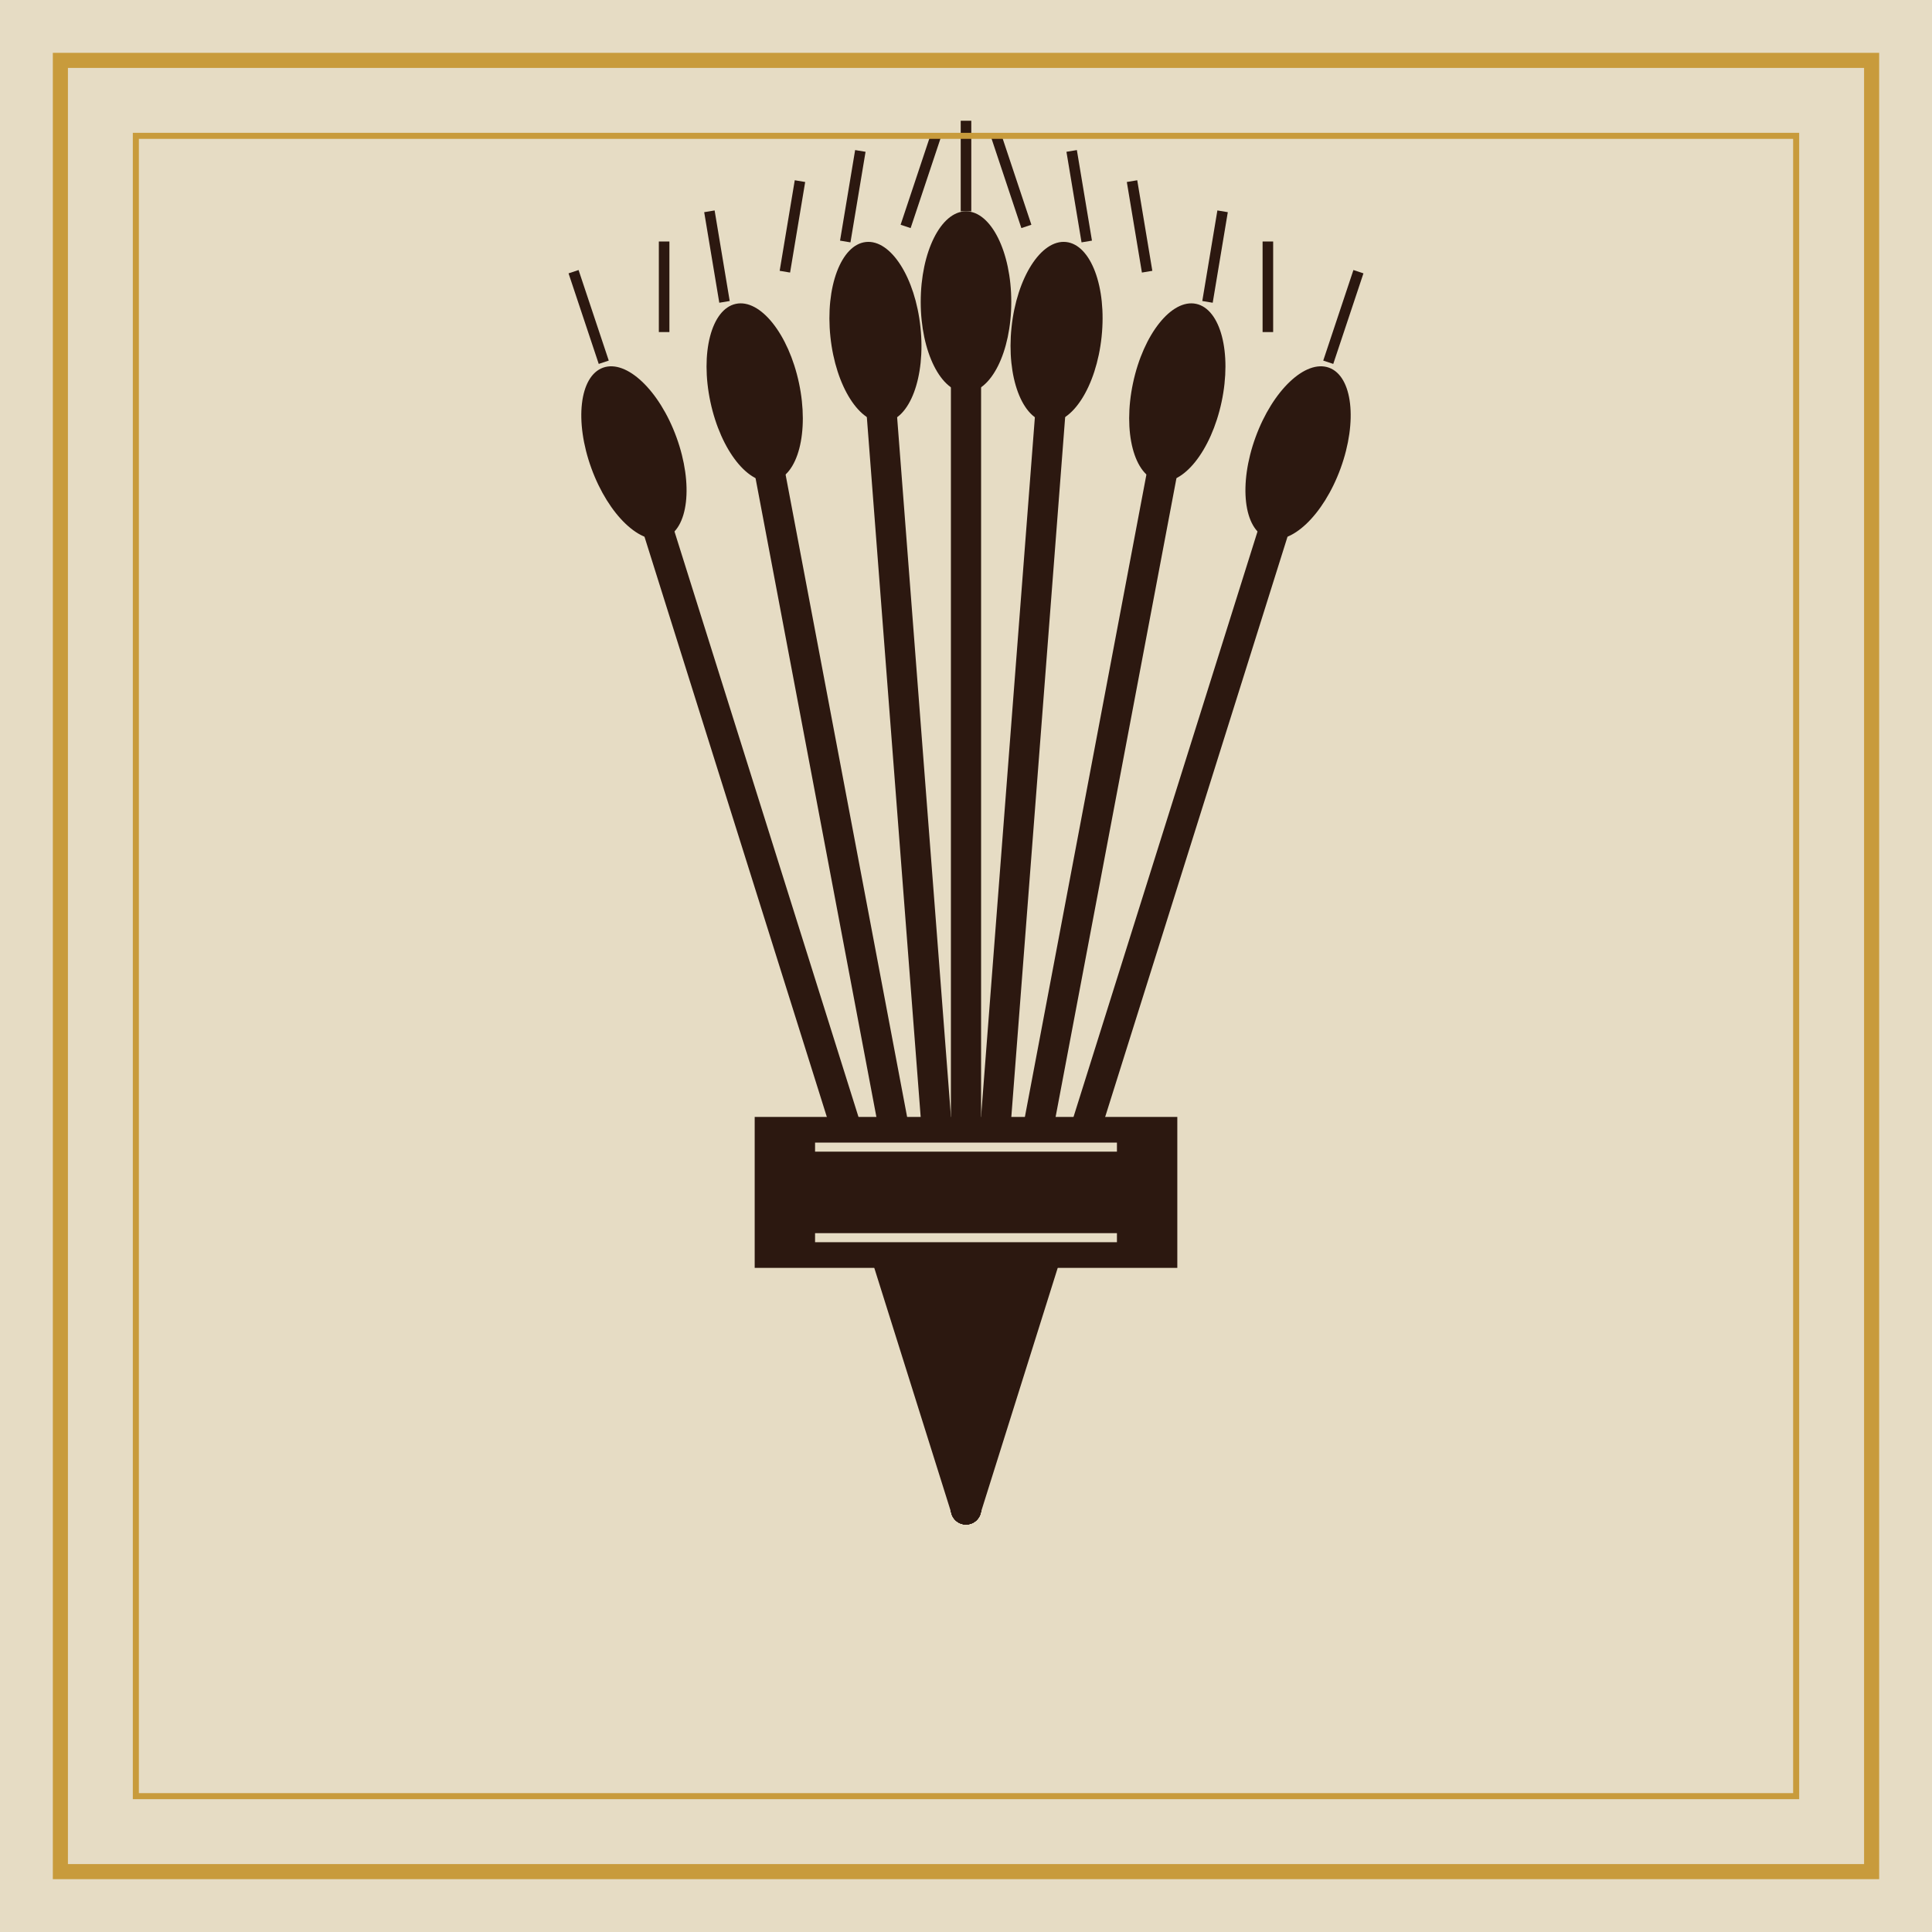
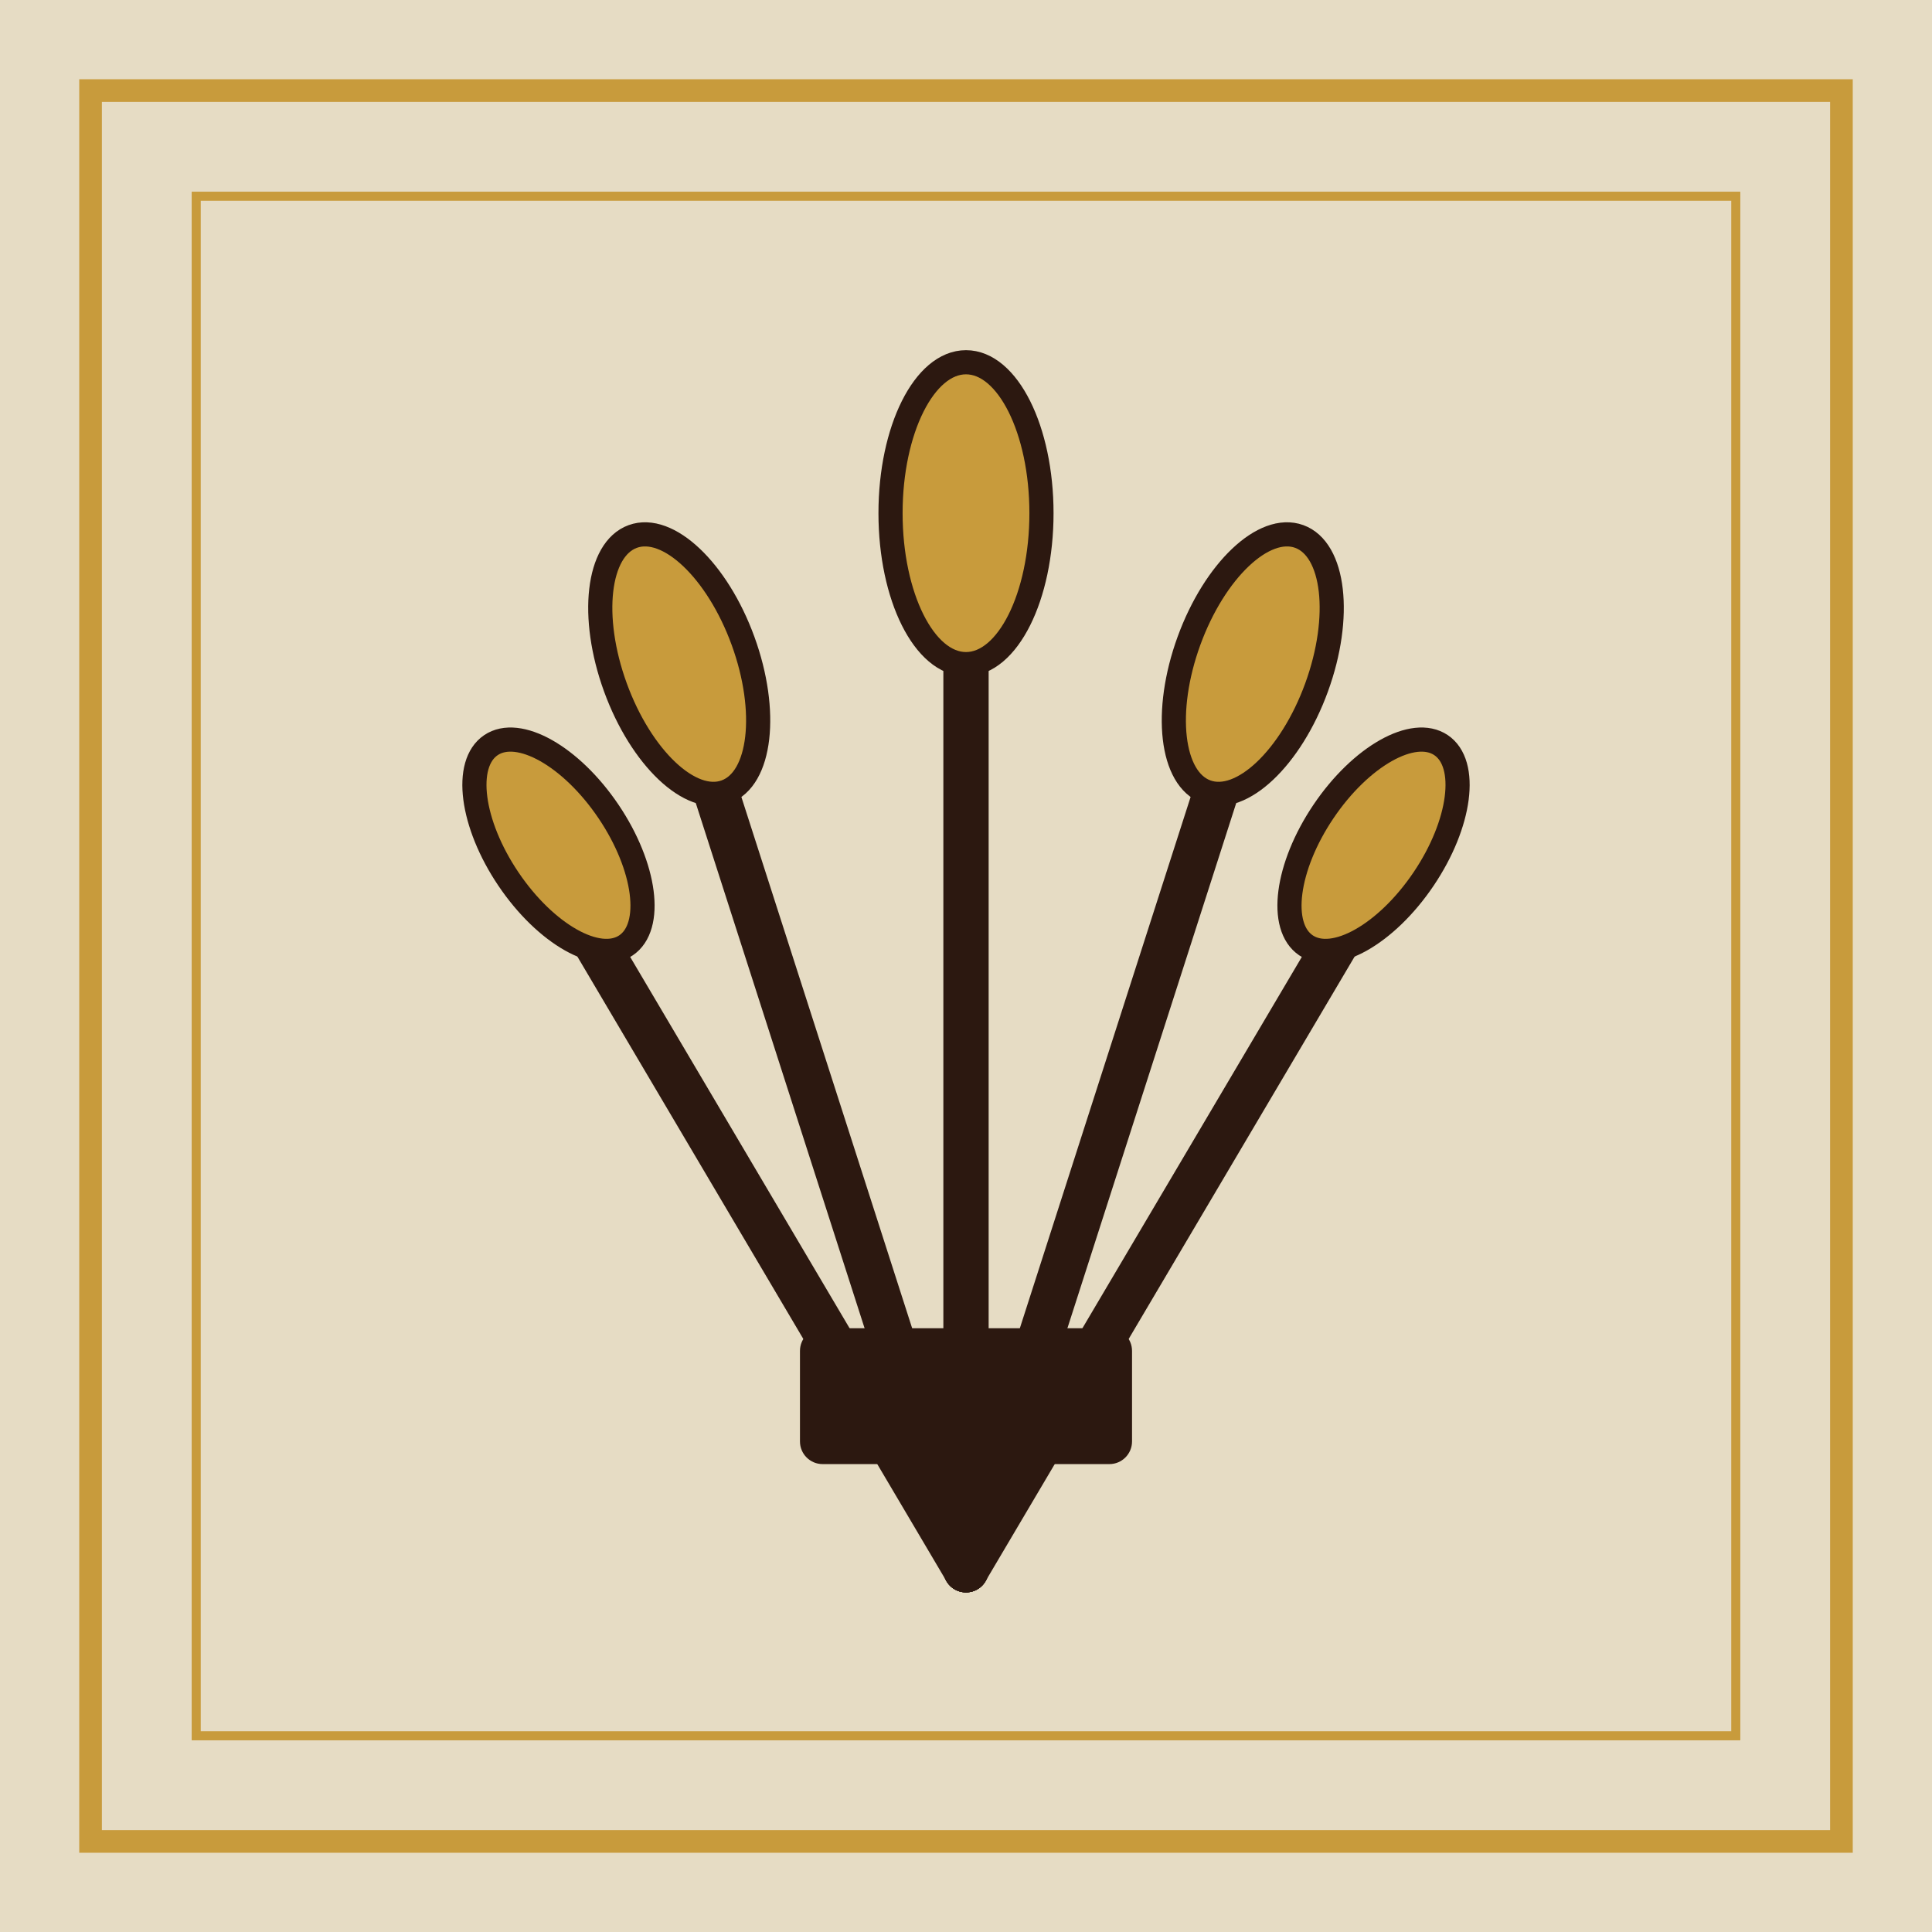
- <svg xmlns="http://www.w3.org/2000/svg" viewBox="0 0 128 128" role="img" aria-label="Peasant — wheat sheaf">
+ <svg xmlns="http://www.w3.org/2000/svg" viewBox="0 0 128 128" role="img" aria-label="Peasant — sheaf of wheat">
  <rect width="128" height="128" fill="#e6dcc4" />
-   <g stroke="#2c1810" stroke-width="2" fill="none" stroke-linecap="round">
-     <path d="M 64 100 L 42 30" />
-     <path d="M 64 100 L 50 26" />
-     <path d="M 64 100 L 58 22" />
-     <path d="M 64 100 L 64 20" />
-     <path d="M 64 100 L 70 22" />
-     <path d="M 64 100 L 78 26" />
-     <path d="M 64 100 L 86 30" />
+   <g stroke="#2c1810" stroke-width="3" stroke-linecap="round" fill="none">
+     <line x1="64" y1="104" x2="64" y2="38" />
+     <line x1="64" y1="104" x2="46" y2="48" />
+     <line x1="64" y1="104" x2="82" y2="48" />
+     <line x1="64" y1="104" x2="38" y2="60" />
+     <line x1="64" y1="104" x2="90" y2="60" />
  </g>
-   <g fill="#2c1810">
-     <ellipse cx="42" cy="30" rx="3" ry="6" transform="rotate(-20 42 30)" />
-     <ellipse cx="50" cy="26" rx="3" ry="6" transform="rotate(-12 50 26)" />
-     <ellipse cx="58" cy="22" rx="3" ry="6" transform="rotate(-6 58 22)" />
-     <ellipse cx="64" cy="20" rx="3" ry="6" />
-     <ellipse cx="70" cy="22" rx="3" ry="6" transform="rotate(6 70 22)" />
-     <ellipse cx="78" cy="26" rx="3" ry="6" transform="rotate(12 78 26)" />
-     <ellipse cx="86" cy="30" rx="3" ry="6" transform="rotate(20 86 30)" />
+   <g fill="#c89b3c" stroke="#2c1810" stroke-width="1.6">
+     <ellipse cx="64" cy="34" rx="5" ry="10" />
+     <ellipse cx="45" cy="44" rx="4.5" ry="9" transform="rotate(-20 45 44)" />
+     <ellipse cx="83" cy="44" rx="4.5" ry="9" transform="rotate(20 83 44)" />
+     <ellipse cx="37" cy="56" rx="4" ry="8" transform="rotate(-34 37 56)" />
+     <ellipse cx="91" cy="56" rx="4" ry="8" transform="rotate(34 91 56)" />
  </g>
-   <g stroke="#2c1810" stroke-width="0.7" fill="none">
-     <path d="M 40 24 L 38 18" />
-     <path d="M 44 22 L 44 16" />
-     <path d="M 48 20 L 47 14" />
-     <path d="M 52 18 L 53 12" />
-     <path d="M 56 16 L 57 10" />
-     <path d="M 60 15 L 62 9" />
-     <path d="M 64 14 L 64 8" />
-     <path d="M 68 15 L 66 9" />
-     <path d="M 72 16 L 71 10" />
-     <path d="M 76 18 L 75 12" />
-     <path d="M 80 20 L 81 14" />
-     <path d="M 84 22 L 84 16" />
-     <path d="M 88 24 L 90 18" />
-   </g>
-   <rect x="50" y="74" width="28" height="10" fill="#2c1810" />
-   <line x1="54" y1="76" x2="74" y2="76" stroke="#e6dcc4" stroke-width="0.6" />
-   <line x1="54" y1="82" x2="74" y2="82" stroke="#e6dcc4" stroke-width="0.6" />
+   <rect x="53" y="88" width="22" height="9" rx="1.5" fill="#2c1810" />
  <g fill="none" stroke="#c89b3c">
-     <rect x="4" y="4" width="120" height="120" stroke-width="1" />
-     <rect x="9" y="9" width="110" height="110" stroke-width="0.4" />
+     <rect x="6" y="6" width="116" height="116" stroke-width="1.5" />
+     <rect x="13" y="13" width="102" height="102" stroke-width="0.6" />
  </g>
</svg>
